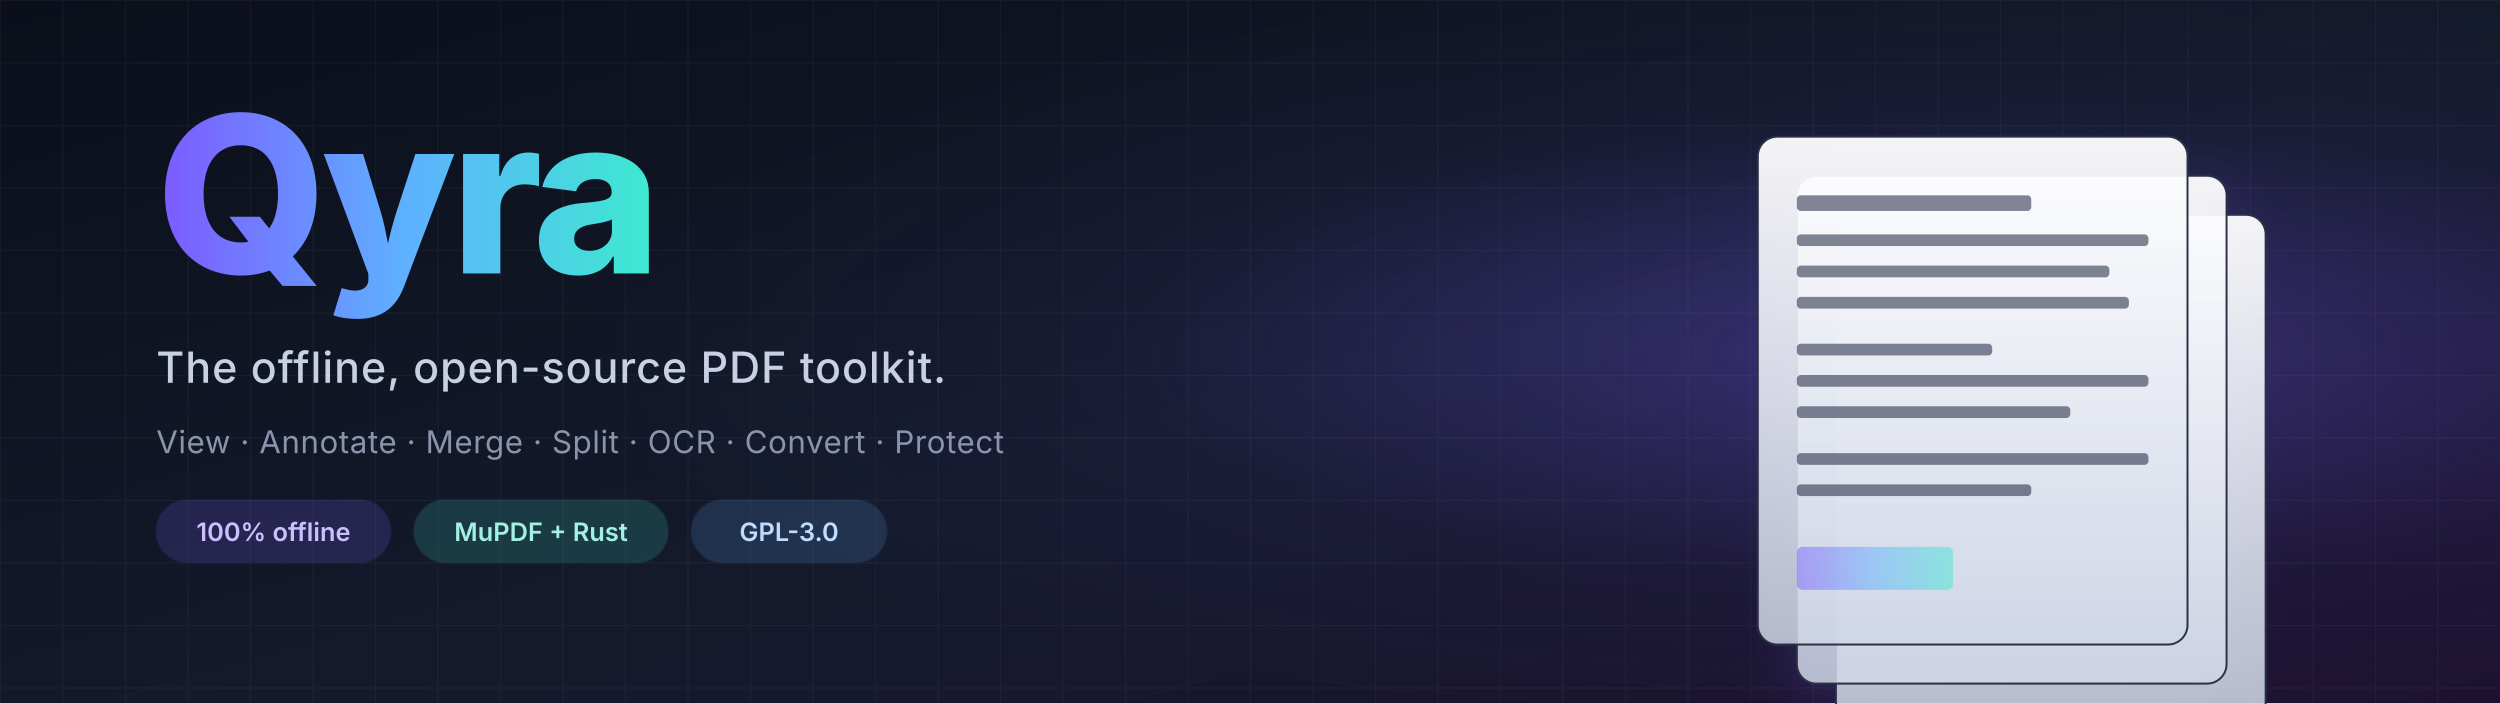
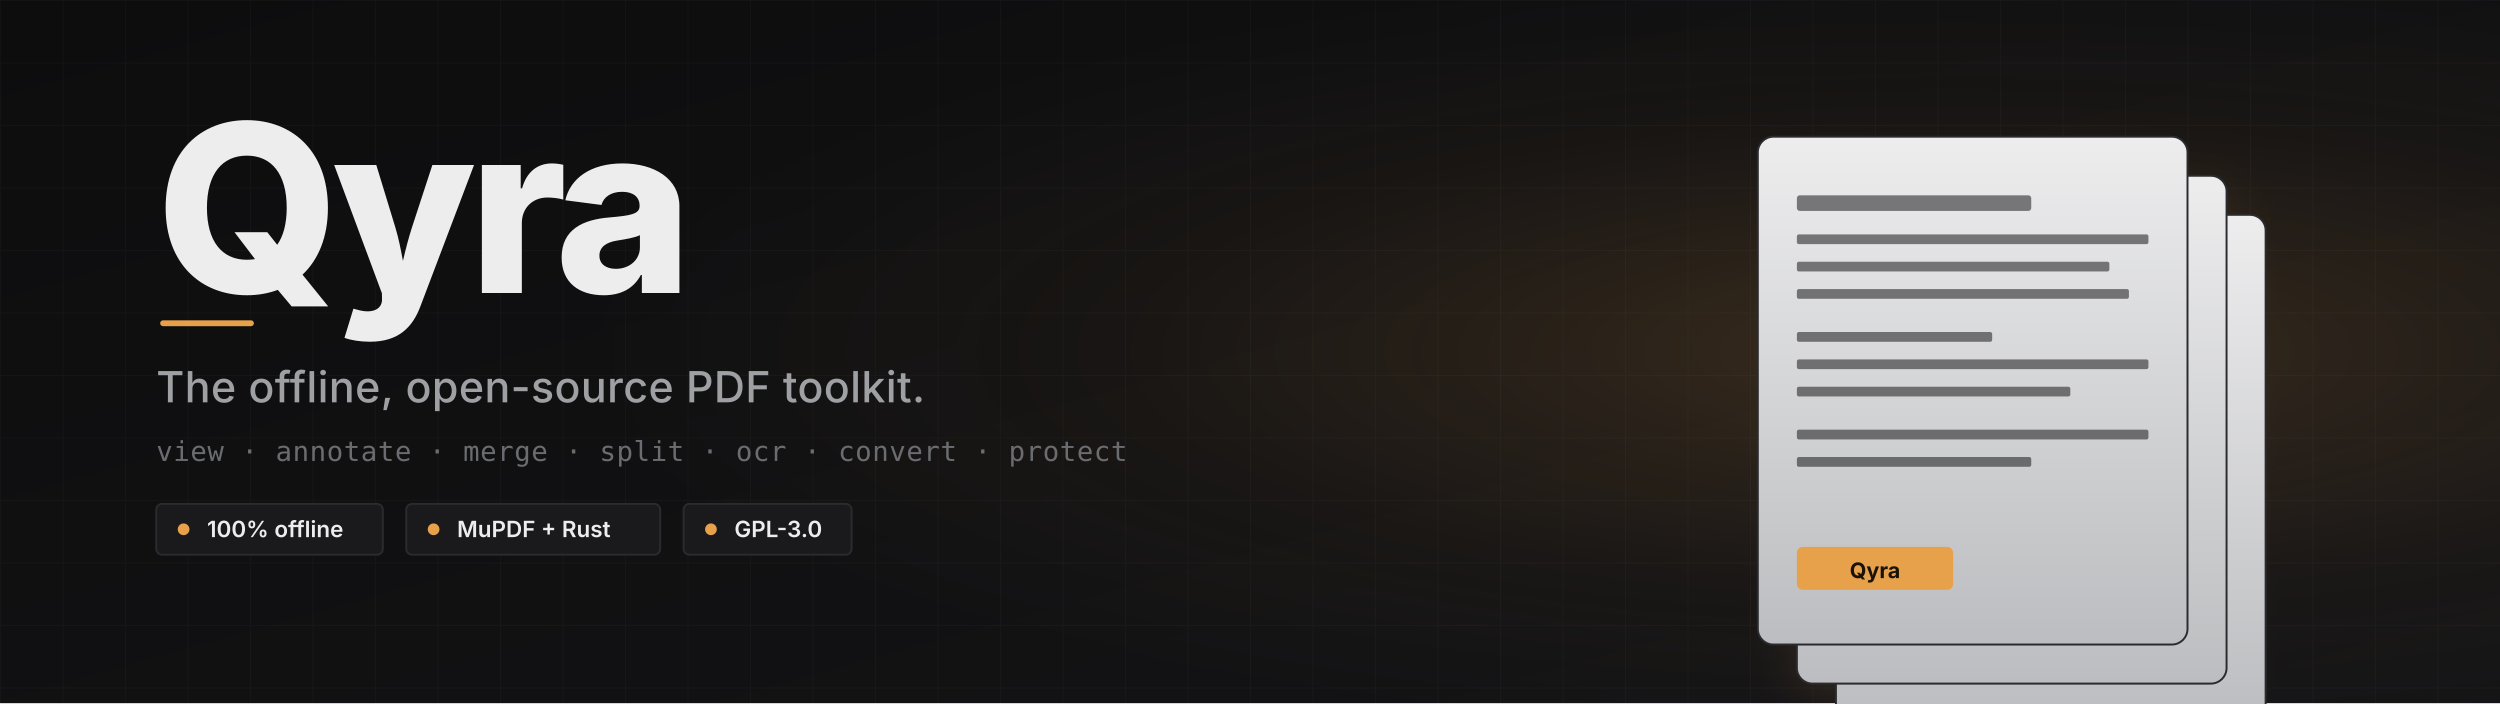
<svg xmlns="http://www.w3.org/2000/svg" viewBox="0 0 1280 360" width="1280" height="360" role="img" aria-label="Qyra: the offline PDF toolkit">
  <defs>
    <linearGradient id="bg" x1="0" y1="0" x2="1" y2="1">
-       <stop offset="0%" stop-color="#0b0f1a" />
-       <stop offset="55%" stop-color="#141a2c" />
-       <stop offset="100%" stop-color="#1d1130" />
-     </linearGradient>
-     <linearGradient id="accent" x1="0" y1="0" x2="1" y2="0">
-       <stop offset="0%" stop-color="#7c5cff" />
-       <stop offset="50%" stop-color="#5eb1ff" />
-       <stop offset="100%" stop-color="#3ee9d1" />
+       <stop offset="0%" stop-color="#0d0d0e" />
+       <stop offset="100%" stop-color="#141416" />
    </linearGradient>
    <linearGradient id="paper" x1="0" y1="0" x2="0" y2="1">
-       <stop offset="0%" stop-color="#ffffff" stop-opacity="0.95" />
-       <stop offset="100%" stop-color="#cfd6e6" stop-opacity="0.85" />
+       <stop offset="0%" stop-color="#ededee" />
+       <stop offset="100%" stop-color="#bcbdc0" />
    </linearGradient>
-     <radialGradient id="glow" cx="0.78" cy="0.5" r="0.55">
-       <stop offset="0%" stop-color="#7c5cff" stop-opacity="0.35" />
-       <stop offset="60%" stop-color="#7c5cff" stop-opacity="0.05" />
-       <stop offset="100%" stop-color="#7c5cff" stop-opacity="0" />
+     <radialGradient id="amberGlow" cx="0.78" cy="0.5" r="0.55">
+       <stop offset="0%" stop-color="#e8a14b" stop-opacity="0.18" />
+       <stop offset="60%" stop-color="#e8a14b" stop-opacity="0.04" />
+       <stop offset="100%" stop-color="#e8a14b" stop-opacity="0" />
    </radialGradient>
    <pattern id="grid" width="32" height="32" patternUnits="userSpaceOnUse">
-       <path d="M 32 0 L 0 0 0 32" fill="none" stroke="#ffffff" stroke-opacity="0.04" stroke-width="1" />
+       <path d="M 32 0 L 0 0 0 32" fill="none" stroke="#ffffff" stroke-opacity="0.025" stroke-width="1" />
    </pattern>
    <filter id="soft" x="-20%" y="-20%" width="140%" height="140%">
-       <feGaussianBlur stdDeviation="14" />
+       <feGaussianBlur stdDeviation="12" />
    </filter>
  </defs>
  <rect width="1280" height="360" fill="url(#bg)" />
  <rect width="1280" height="360" fill="url(#grid)" />
-   <rect width="1280" height="360" fill="url(#glow)" />
-   <g transform="translate(880,60)" filter="url(#soft)" opacity="0.55">
-     <rect x="40" y="40" width="220" height="260" rx="10" fill="#7c5cff" opacity="0.4" />
+   <rect width="1280" height="360" fill="url(#amberGlow)" />
+   <g transform="translate(880,60)" filter="url(#soft)" opacity="0.5">
+     <rect x="40" y="40" width="220" height="260" rx="8" fill="#e8a14b" opacity="0.25" />
  </g>
  <g transform="translate(880,60)">
-     <rect x="60" y="50" width="220" height="260" rx="10" fill="url(#paper)" stroke="#2a3147" stroke-width="1" />
-     <rect x="40" y="30" width="220" height="260" rx="10" fill="url(#paper)" stroke="#2a3147" stroke-width="1" />
-     <rect x="20" y="10" width="220" height="260" rx="10" fill="url(#paper)" stroke="#2a3147" stroke-width="1" />
-     <g fill="#1d2540" opacity="0.55">
-       <rect x="40" y="40" width="120" height="8" rx="2" />
-       <rect x="40" y="60" width="180" height="6" rx="2" />
-       <rect x="40" y="76" width="160" height="6" rx="2" />
-       <rect x="40" y="92" width="170" height="6" rx="2" />
-       <rect x="40" y="116" width="100" height="6" rx="2" />
-       <rect x="40" y="132" width="180" height="6" rx="2" />
-       <rect x="40" y="148" width="140" height="6" rx="2" />
-       <rect x="40" y="172" width="180" height="6" rx="2" />
-       <rect x="40" y="188" width="120" height="6" rx="2" />
-       <rect x="40" y="220" width="80" height="22" rx="3" fill="url(#accent)" opacity="0.9" />
+     <rect x="60" y="50" width="220" height="260" rx="8" fill="url(#paper)" stroke="#2a2a2f" stroke-width="1" />
+     <rect x="40" y="30" width="220" height="260" rx="8" fill="url(#paper)" stroke="#2a2a2f" stroke-width="1" />
+     <rect x="20" y="10" width="220" height="260" rx="8" fill="url(#paper)" stroke="#2a2a2f" stroke-width="1" />
+     <g fill="#1a1a1d" opacity="0.55">
+       <rect x="40" y="40" width="120" height="8" rx="1.5" />
+       <rect x="40" y="60" width="180" height="5" rx="1" />
+       <rect x="40" y="74" width="160" height="5" rx="1" />
+       <rect x="40" y="88" width="170" height="5" rx="1" />
+       <rect x="40" y="110" width="100" height="5" rx="1" />
+       <rect x="40" y="124" width="180" height="5" rx="1" />
+       <rect x="40" y="138" width="140" height="5" rx="1" />
+       <rect x="40" y="160" width="180" height="5" rx="1" />
+       <rect x="40" y="174" width="120" height="5" rx="1" />
    </g>
+     <rect x="40" y="220" width="80" height="22" rx="3" fill="#e8a14b" />
+     <text x="80" y="236" font-family="Inter, sans-serif" font-size="11" font-weight="700" fill="#1a1208" text-anchor="middle">Qyra</text>
  </g>
-   <g transform="translate(80,140)" font-family="Inter, Geist, system-ui, sans-serif">
-     <text font-size="112" font-weight="800" fill="url(#accent)" letter-spacing="-3">Qyra</text>
-     <text y="56" font-size="22" font-weight="500" fill="#c8d0e3" letter-spacing="0.5">
+   <g transform="translate(80,150)" font-family="Inter, Geist, system-ui, sans-serif">
+     <text font-size="120" font-weight="800" fill="#ededee" letter-spacing="-4">Qyra</text>
+     <rect x="2" y="14" width="48" height="3" rx="1.5" fill="#e8a14b" />
+     <text y="56" font-size="22" font-weight="500" fill="#9fa0a4" letter-spacing="0.2">
      The offline, open-source PDF toolkit.
    </text>
-     <text y="92" font-size="16" font-weight="400" fill="#8b94ad" letter-spacing="0.3">
-       View · Annotate · Merge · Split · OCR · Convert · Protect
+     <text y="86" font-size="14" font-weight="400" fill="#6b6c70" letter-spacing="0.3" font-family="ui-monospace, 'JetBrains Mono', monospace">
+       view · annotate · merge · split · ocr · convert · protect
    </text>
-     <g transform="translate(0,116)">
-       <rect width="120" height="32" rx="16" fill="#7c5cff" opacity="0.18" stroke="#7c5cff" stroke-opacity="0.5" />
-       <text x="60" y="21" font-size="13" font-weight="600" fill="#cdbfff" text-anchor="middle">100% offline</text>
-       <rect x="132" width="130" height="32" rx="16" fill="#3ee9d1" opacity="0.16" stroke="#3ee9d1" stroke-opacity="0.5" />
-       <text x="197" y="21" font-size="13" font-weight="600" fill="#a3f1e3" text-anchor="middle">MuPDF + Rust</text>
-       <rect x="274" width="100" height="32" rx="16" fill="#5eb1ff" opacity="0.16" stroke="#5eb1ff" stroke-opacity="0.5" />
-       <text x="324" y="21" font-size="13" font-weight="600" fill="#bfdcff" text-anchor="middle">GPL-3.0</text>
+     <g transform="translate(0,108)" font-size="11.5" font-weight="600">
+       <g>
+         <rect width="116" height="26" rx="3" fill="#1a1a1d" stroke="#2a2a2f" />
+         <circle cx="14" cy="13" r="3" fill="#e8a14b" />
+         <text x="26" y="17" fill="#ededee">100% offline</text>
+       </g>
+       <g transform="translate(128,0)">
+         <rect width="130" height="26" rx="3" fill="#1a1a1d" stroke="#2a2a2f" />
+         <circle cx="14" cy="13" r="3" fill="#e8a14b" />
+         <text x="26" y="17" fill="#ededee">MuPDF + Rust</text>
+       </g>
+       <g transform="translate(270,0)">
+         <rect width="86" height="26" rx="3" fill="#1a1a1d" stroke="#2a2a2f" />
+         <circle cx="14" cy="13" r="3" fill="#e8a14b" />
+         <text x="26" y="17" fill="#ededee">GPL-3.0</text>
+       </g>
    </g>
  </g>
</svg>
